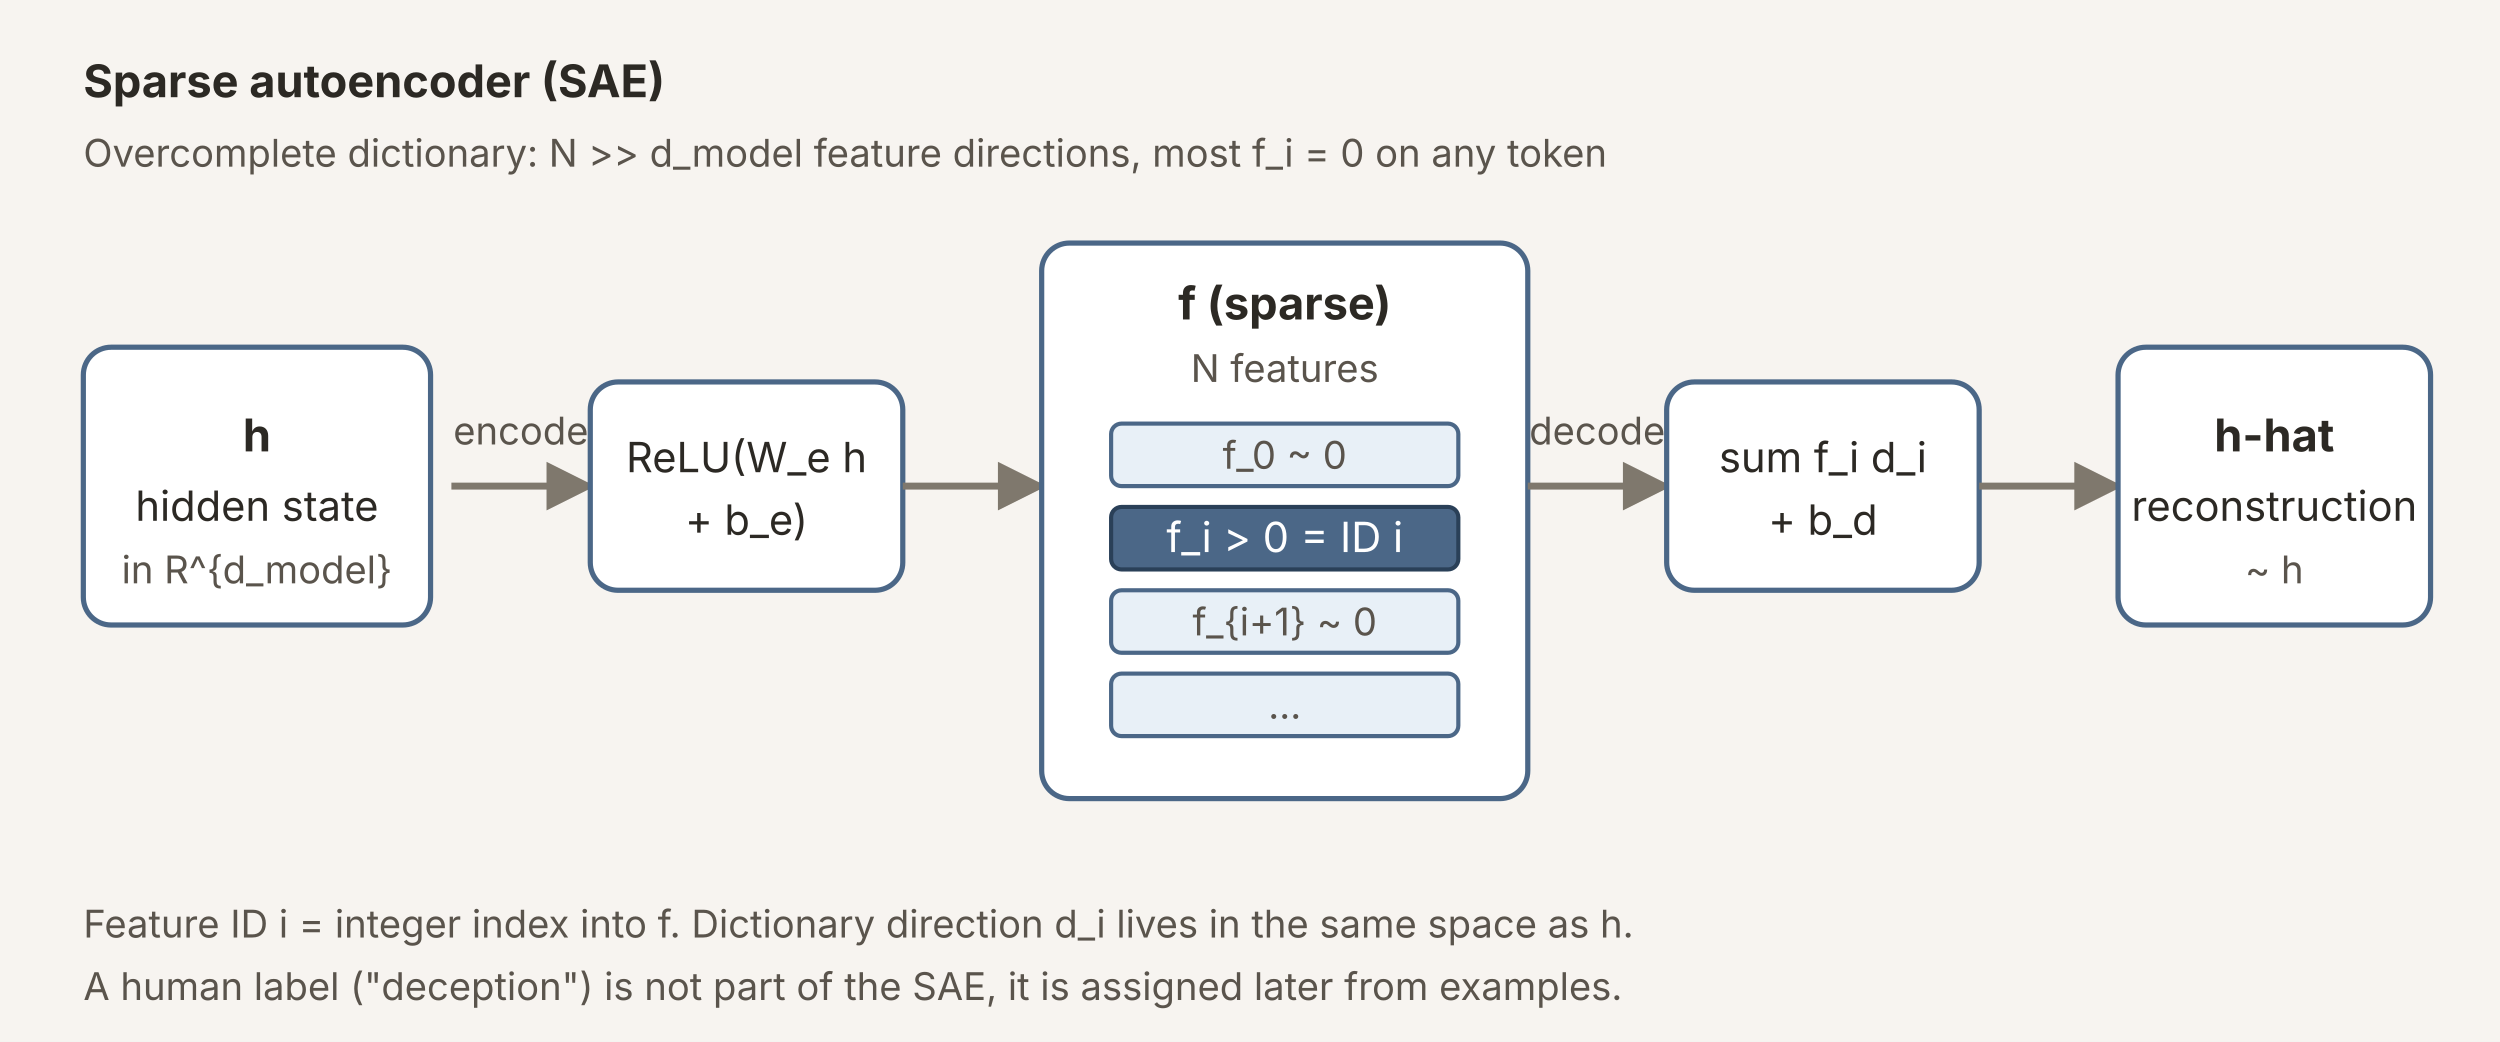
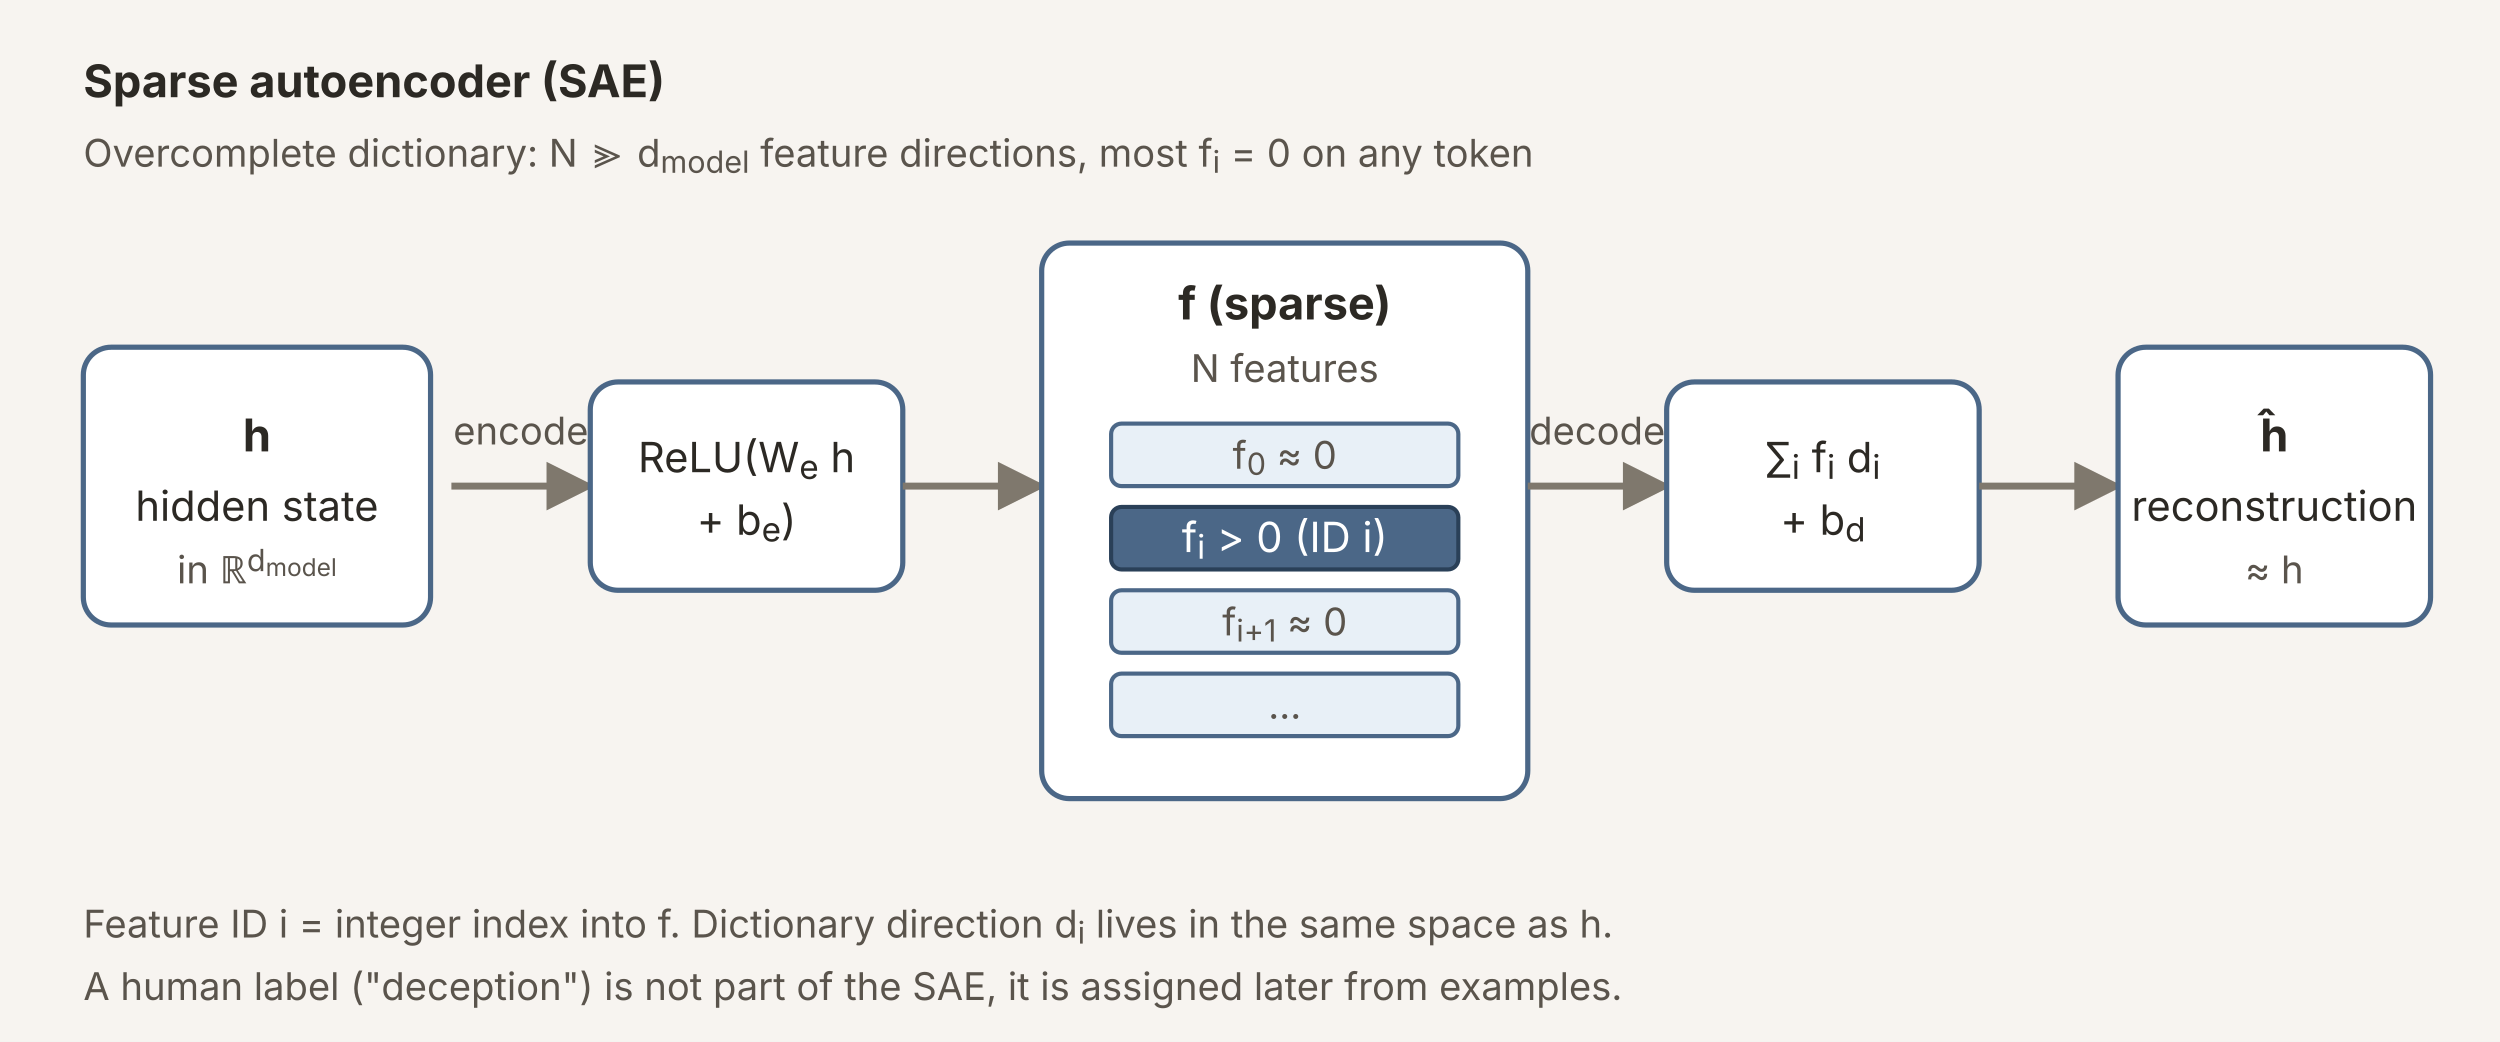
<svg xmlns="http://www.w3.org/2000/svg" width="720" height="300" viewBox="0 0 720 300" role="img" aria-labelledby="title2 desc2">
  <rect width="100%" height="100%" fill="#F7F4F0" />
  <style>
    .box{fill:#fff;stroke:#4B6787;stroke-width:1.5}
    .feat{fill:#E8F0F7;stroke:#4B6787;stroke-width:1.2}
    .on{fill:#4B6787;stroke:#2A4058;stroke-width:1.2}
    .t{font-family:Inter,Arial,Helvetica,sans-serif;fill:#2C2924}
    .s{font-size:12px}.b{font-size:13px;font-weight:700}.w{fill:#fff}.m{font-size:11px;fill:#5A544C}
    .arrow{stroke:#7F786D;stroke-width:2;fill:none;marker-end:url(#arrow2)}
  </style>
  <defs>
    <marker id="arrow2" viewBox="0 0 10 10" refX="9" refY="5" markerWidth="7" markerHeight="7" orient="auto-start-reverse">
      <path d="M0 0 L10 5 L0 10 z" fill="#7F786D" />
    </marker>
  </defs>
  <text x="24" y="28" class="t b">Sparse autoencoder (SAE)</text>
-   <text x="24" y="48" class="t m">Overcomplete dictionary: N &gt;&gt; d_model feature directions, most f_i = 0 on any token</text>
+   <text x="24" y="48" class="t m">Overcomplete dictionary: N ≫ d<tspan baseline-shift="sub" font-size="80%">model</tspan> feature directions, most f<tspan baseline-shift="sub" font-size="80%">i</tspan> = 0 on any token</text>
  <rect class="box" x="24" y="100" width="100" height="80" rx="8" />
  <text x="74" y="130" text-anchor="middle" class="t b">h</text>
  <text x="74" y="150" text-anchor="middle" class="t s">hidden state</text>
-   <text x="74" y="168" text-anchor="middle" class="t m">in R^{d_model}</text>
+   <text x="74" y="168" text-anchor="middle" class="t m">in ℝ<tspan baseline-shift="super" font-size="80%">d<tspan baseline-shift="sub" font-size="80%">model</tspan>
+     </tspan>
+   </text>
  <path class="arrow" d="M130 140 H170" />
  <text x="150" y="128" text-anchor="middle" class="t m">encode</text>
  <rect class="box" x="170" y="110" width="90" height="60" rx="8" />
-   <text x="215" y="136" text-anchor="middle" class="t s">ReLU(W_e h</text>
-   <text x="215" y="154" text-anchor="middle" class="t s">+ b_e)</text>
+   <text x="215" y="136" text-anchor="middle" class="t s">ReLU(W<tspan baseline-shift="sub" font-size="80%">e</tspan> h</text>
+   <text x="215" y="154" text-anchor="middle" class="t s">+ b<tspan baseline-shift="sub" font-size="80%">e</tspan>)</text>
  <path class="arrow" d="M260 140 H300" />
  <rect class="box" x="300" y="70" width="140" height="160" rx="8" />
  <text x="370" y="92" text-anchor="middle" class="t b">f (sparse)</text>
  <text x="370" y="110" text-anchor="middle" class="t m">N features</text>
  <rect class="feat" x="320" y="122" width="100" height="18" rx="3" />
-   <text x="370" y="135" text-anchor="middle" class="t m">f_0 ~ 0</text>
+   <text x="370" y="135" text-anchor="middle" class="t m">f<tspan baseline-shift="sub" font-size="80%">0</tspan> ≈ 0</text>
  <rect class="on" x="320" y="146" width="100" height="18" rx="3" />
-   <text x="370" y="159" text-anchor="middle" class="t s w">f_i &gt; 0 = ID i</text>
+   <text x="370" y="159" text-anchor="middle" class="t s w">f<tspan baseline-shift="sub" font-size="80%">i</tspan> &gt; 0 (ID i)</text>
  <rect class="feat" x="320" y="170" width="100" height="18" rx="3" />
-   <text x="370" y="183" text-anchor="middle" class="t m">f_{i+1} ~ 0</text>
+   <text x="370" y="183" text-anchor="middle" class="t m">f<tspan baseline-shift="sub" font-size="80%">i+1</tspan> ≈ 0</text>
  <rect class="feat" x="320" y="194" width="100" height="18" rx="3" />
  <text x="370" y="207" text-anchor="middle" class="t m">...</text>
  <path class="arrow" d="M440 140 H480" />
  <text x="460" y="128" text-anchor="middle" class="t m">decode</text>
  <rect class="box" x="480" y="110" width="90" height="60" rx="8" />
-   <text x="525" y="136" text-anchor="middle" class="t s">sum f_i d_i</text>
-   <text x="525" y="154" text-anchor="middle" class="t s">+ b_d</text>
+   <text x="525" y="136" text-anchor="middle" class="t s">∑<tspan baseline-shift="sub" font-size="80%">i</tspan> f<tspan baseline-shift="sub" font-size="80%">i</tspan> d<tspan baseline-shift="sub" font-size="80%">i</tspan>
+   </text>
+   <text x="525" y="154" text-anchor="middle" class="t s">+ b<tspan baseline-shift="sub" font-size="80%">d</tspan>
+   </text>
  <path class="arrow" d="M570 140 H610" />
  <rect class="box" x="610" y="100" width="90" height="80" rx="8" />
-   <text x="655" y="130" text-anchor="middle" class="t b">h-hat</text>
+   <text x="655" y="130" text-anchor="middle" class="t b">ĥ</text>
  <text x="655" y="150" text-anchor="middle" class="t s">reconstruction</text>
-   <text x="655" y="168" text-anchor="middle" class="t m">~ h</text>
-   <text x="24" y="270" class="t m">Feature ID i = integer index into f. Dictionary direction d_i lives in the same space as h.</text>
+   <text x="655" y="168" text-anchor="middle" class="t m">≈ h</text>
+   <text x="24" y="270" class="t m">Feature ID i = integer index into f. Dictionary direction d<tspan baseline-shift="sub" font-size="80%">i</tspan> lives in the same space as h.</text>
  <text x="24" y="288" class="t m">A human label ("deception") is not part of the SAE, it is assigned later from examples.</text>
</svg>
